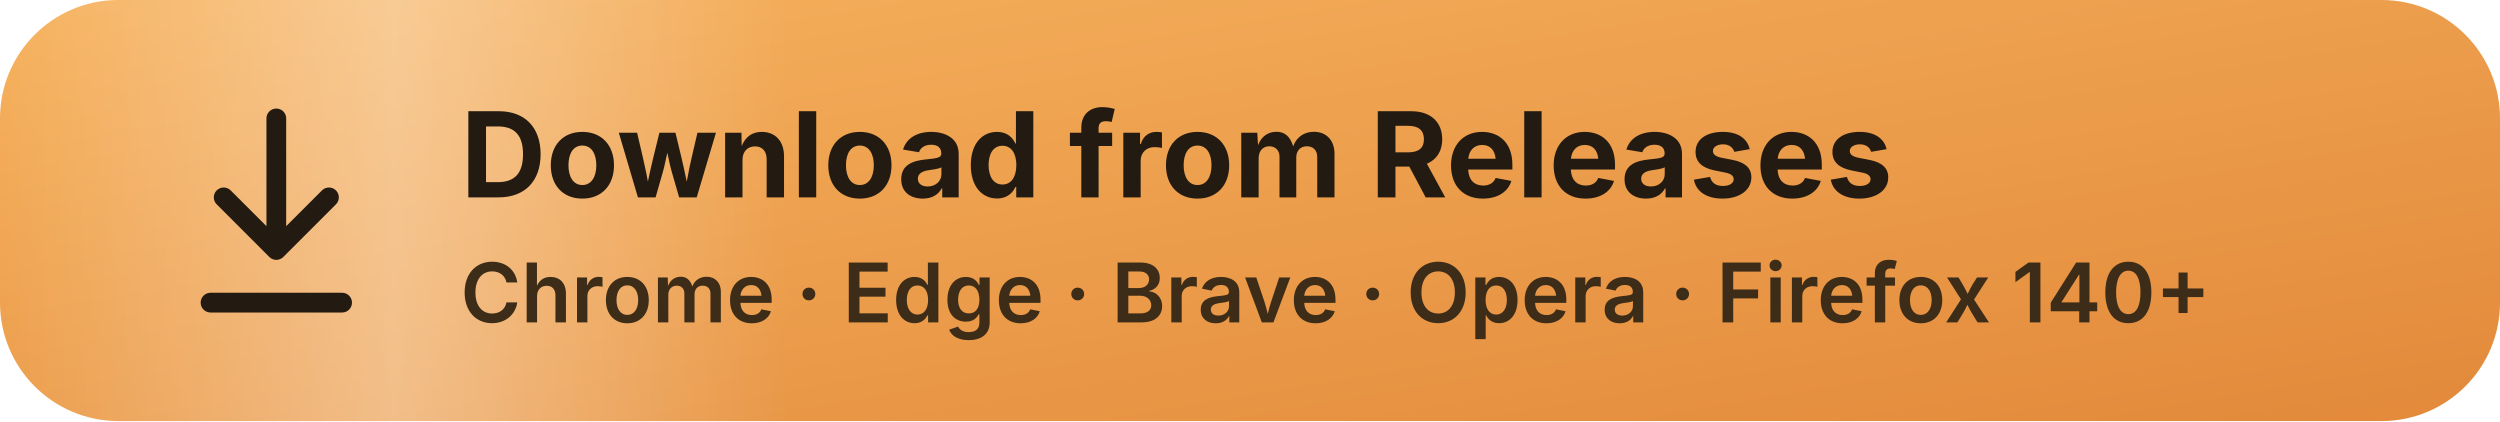
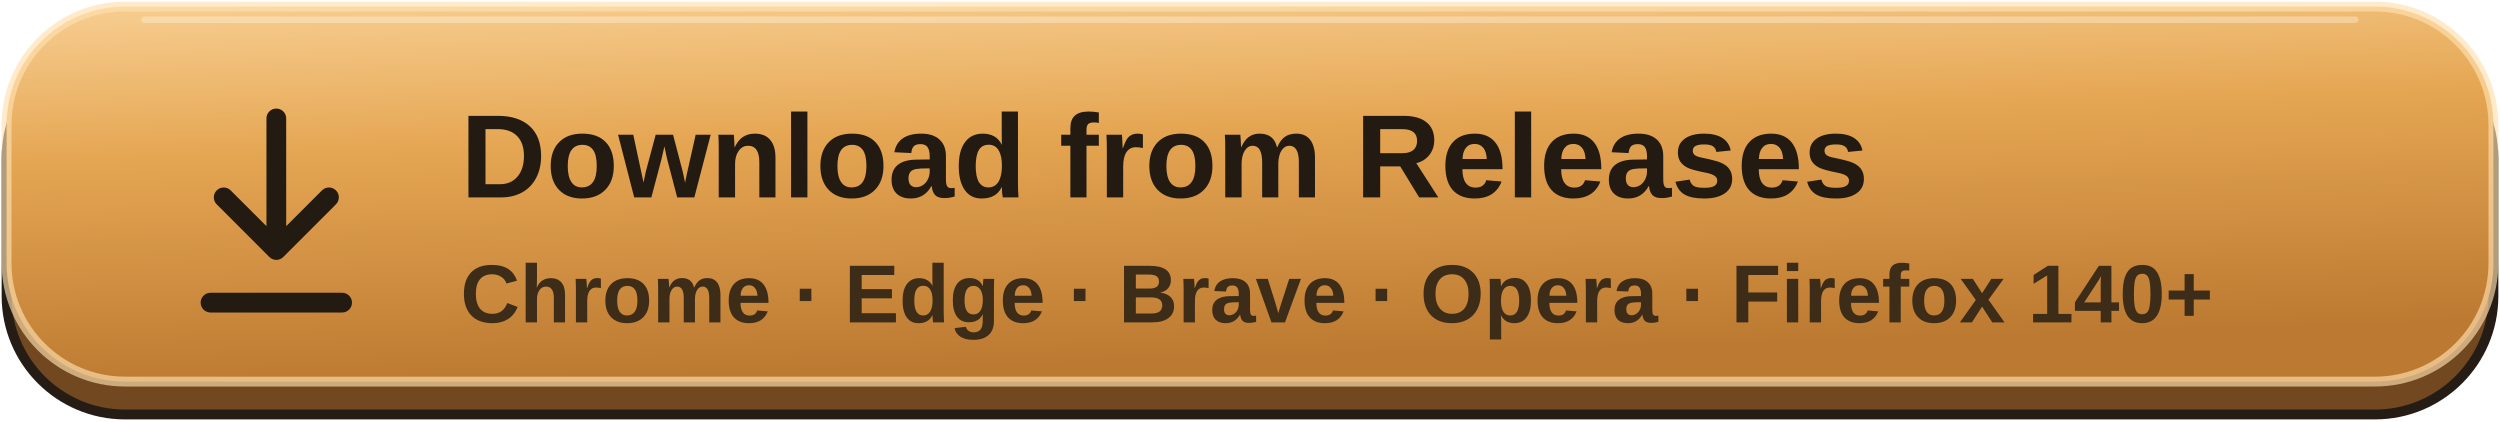
<svg xmlns="http://www.w3.org/2000/svg" width="380" height="64" viewBox="0 0 380 64" role="img" aria-labelledby="t">
-   <style>text { font-family: 'Segoe UI Variable Text', 'Segoe UI', Inter, system-ui, -apple-system, Helvetica, Arial, sans-serif; } .s { animation: shine 5s ease-in-out infinite; } @keyframes shine { 0%,60% { transform: translateX(-160px); } 100% { transform: translateX(560px); } } @media (prefers-reduced-motion: reduce) { * { animation: none !important; } }</style>
+   <style>text { font-family: "Segoe UI Variable Display", "Segoe UI", Arial, sans-serif; }
+     .sheen { animation: glassSweep 10s ease-in-out infinite; }
+     @keyframes glassSweep {
+       0%, 8% { transform: translateX(0); opacity: 0; }
+       18% { opacity: .45; }
+       62% { transform: translateX(560px); opacity: .45; }
+       70%, 100% { transform: translateX(560px); opacity: 0; }
+     }
+     @media (prefers-reduced-motion: reduce) { * { animation: none !important; } .sheen { opacity: 0; } }</style>
  <defs>
-     <linearGradient id="b" x1="0" y1="0" x2="1" y2="1">
-       <stop stop-color="#f6b25e" />
-       <stop offset="1" stop-color="#e2893a" />
+     <linearGradient id="face" x2=".7" y2="1">
+       <stop stop-color="#30343d" />
+       <stop offset=".48" stop-color="#191c25" />
+       <stop offset="1" stop-color="#24201e" />
    </linearGradient>
-     <linearGradient id="sh" x1="0" y1="0" x2="1" y2="0">
+     <linearGradient id="edge" x2=".8" y2="1">
+       <stop stop-color="#f4e5d4" stop-opacity=".48" />
+       <stop offset=".45" stop-color="#b9bfd1" stop-opacity=".1" />
+       <stop offset="1" stop-color="#eaa14c" stop-opacity=".32" />
+     </linearGradient>
+     <linearGradient id="tile" x2=".7" y2="1">
+       <stop stop-color="#d3ae7d" stop-opacity=".38" />
+       <stop offset=".5" stop-color="#644a32" stop-opacity=".6" />
+       <stop offset="1" stop-color="#261e19" stop-opacity=".95" />
+     </linearGradient>
+     <linearGradient id="accent" x2="0" y2="1">
+       <stop stop-color="#ffe4b9" />
+       <stop offset=".5" stop-color="#eaa14c" />
+       <stop offset="1" stop-color="#9c652b" />
+     </linearGradient>
+     <linearGradient id="glass-reflection" x2="1" y2=".3">
      <stop stop-color="#fff" stop-opacity="0" />
-       <stop offset=".5" stop-color="#fff" stop-opacity=".35" />
+       <stop offset=".5" stop-color="#fff" stop-opacity=".16" />
      <stop offset="1" stop-color="#fff" stop-opacity="0" />
    </linearGradient>
-     <clipPath id="c">
-       <rect width="380" height="64" rx="18" />
+     <clipPath id="glass-clip">
+       <rect x="1" y="1" width="378" height="58" rx="18" />
    </clipPath>
  </defs>
-   <g clip-path="url(#c)">
-     <rect width="380" height="64" fill="url(#b)" />
-     <rect class="s" x="0" y="0" width="120" height="64" fill="url(#sh)" />
+   <defs>
+     <linearGradient id="button" x2=".2" y2="1">
+       <stop stop-color="#f7ce91" />
+       <stop offset=".4" stop-color="#e5a653" />
+       <stop offset="1" stop-color="#bc7931" />
+     </linearGradient>
+   </defs>
+   <rect x="1" y="6" width="378" height="57" rx="18" fill="#714820" stroke="#251c15" stroke-width="1.5" />
+   <rect x="1" y="1" width="378" height="57" rx="18" fill="url(#button)" stroke="#ffe0b0" stroke-opacity=".65" stroke-width="1.5" />
+   <path d="M22 3H358" stroke="#fff8e9" stroke-opacity=".35" stroke-linecap="round" />
+   <g clip-path="url(#glass-clip)">
+     <path class="sheen" d="M-170 0H-90L-30 60H-110Z" fill="url(#glass-reflection)" />
  </g>
  <g fill="none" stroke="#231b11" stroke-width="3" stroke-linecap="round" stroke-linejoin="round">
    <path d="M42 18v20m-8-8 8 8 8-8M32 46h20" />
  </g>
  <text x="70" y="30" font-size="18" font-weight="750" fill="#231b11">Download from Releases</text>
  <text x="70" y="49" font-size="12.5" font-weight="600" fill="#3d2c17">Chrome · Edge · Brave · Opera · Firefox 140+</text>
</svg>
